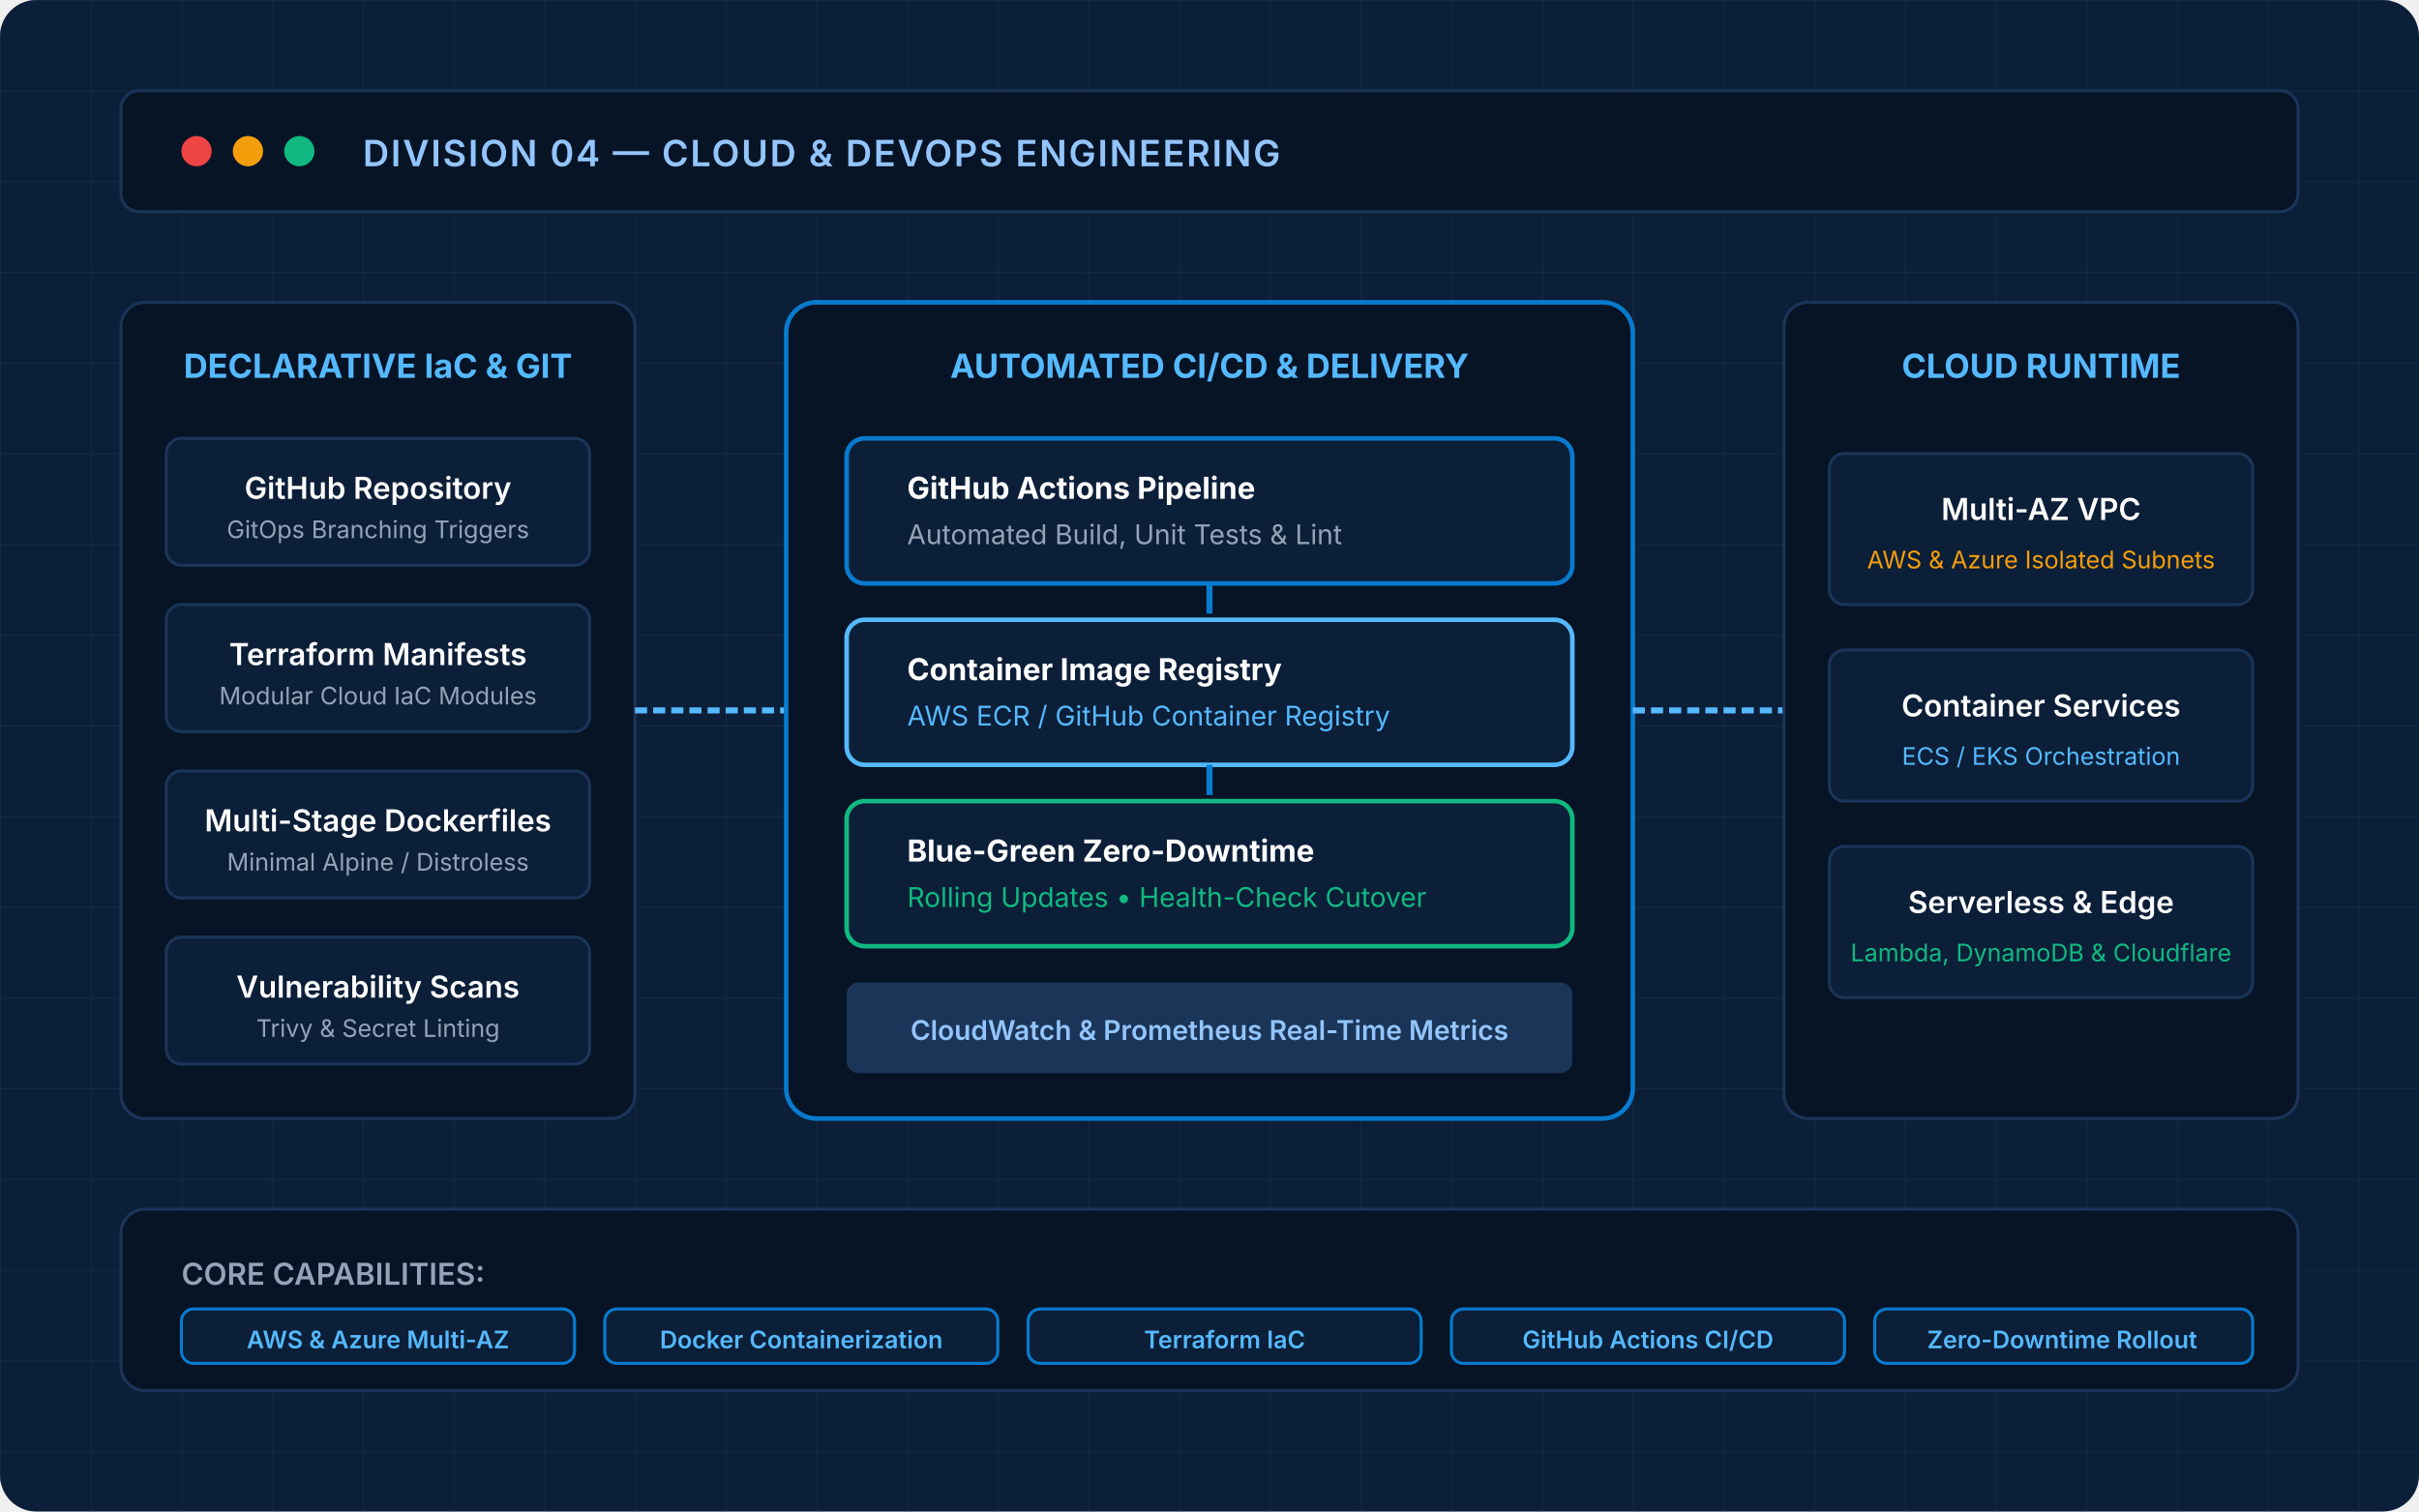
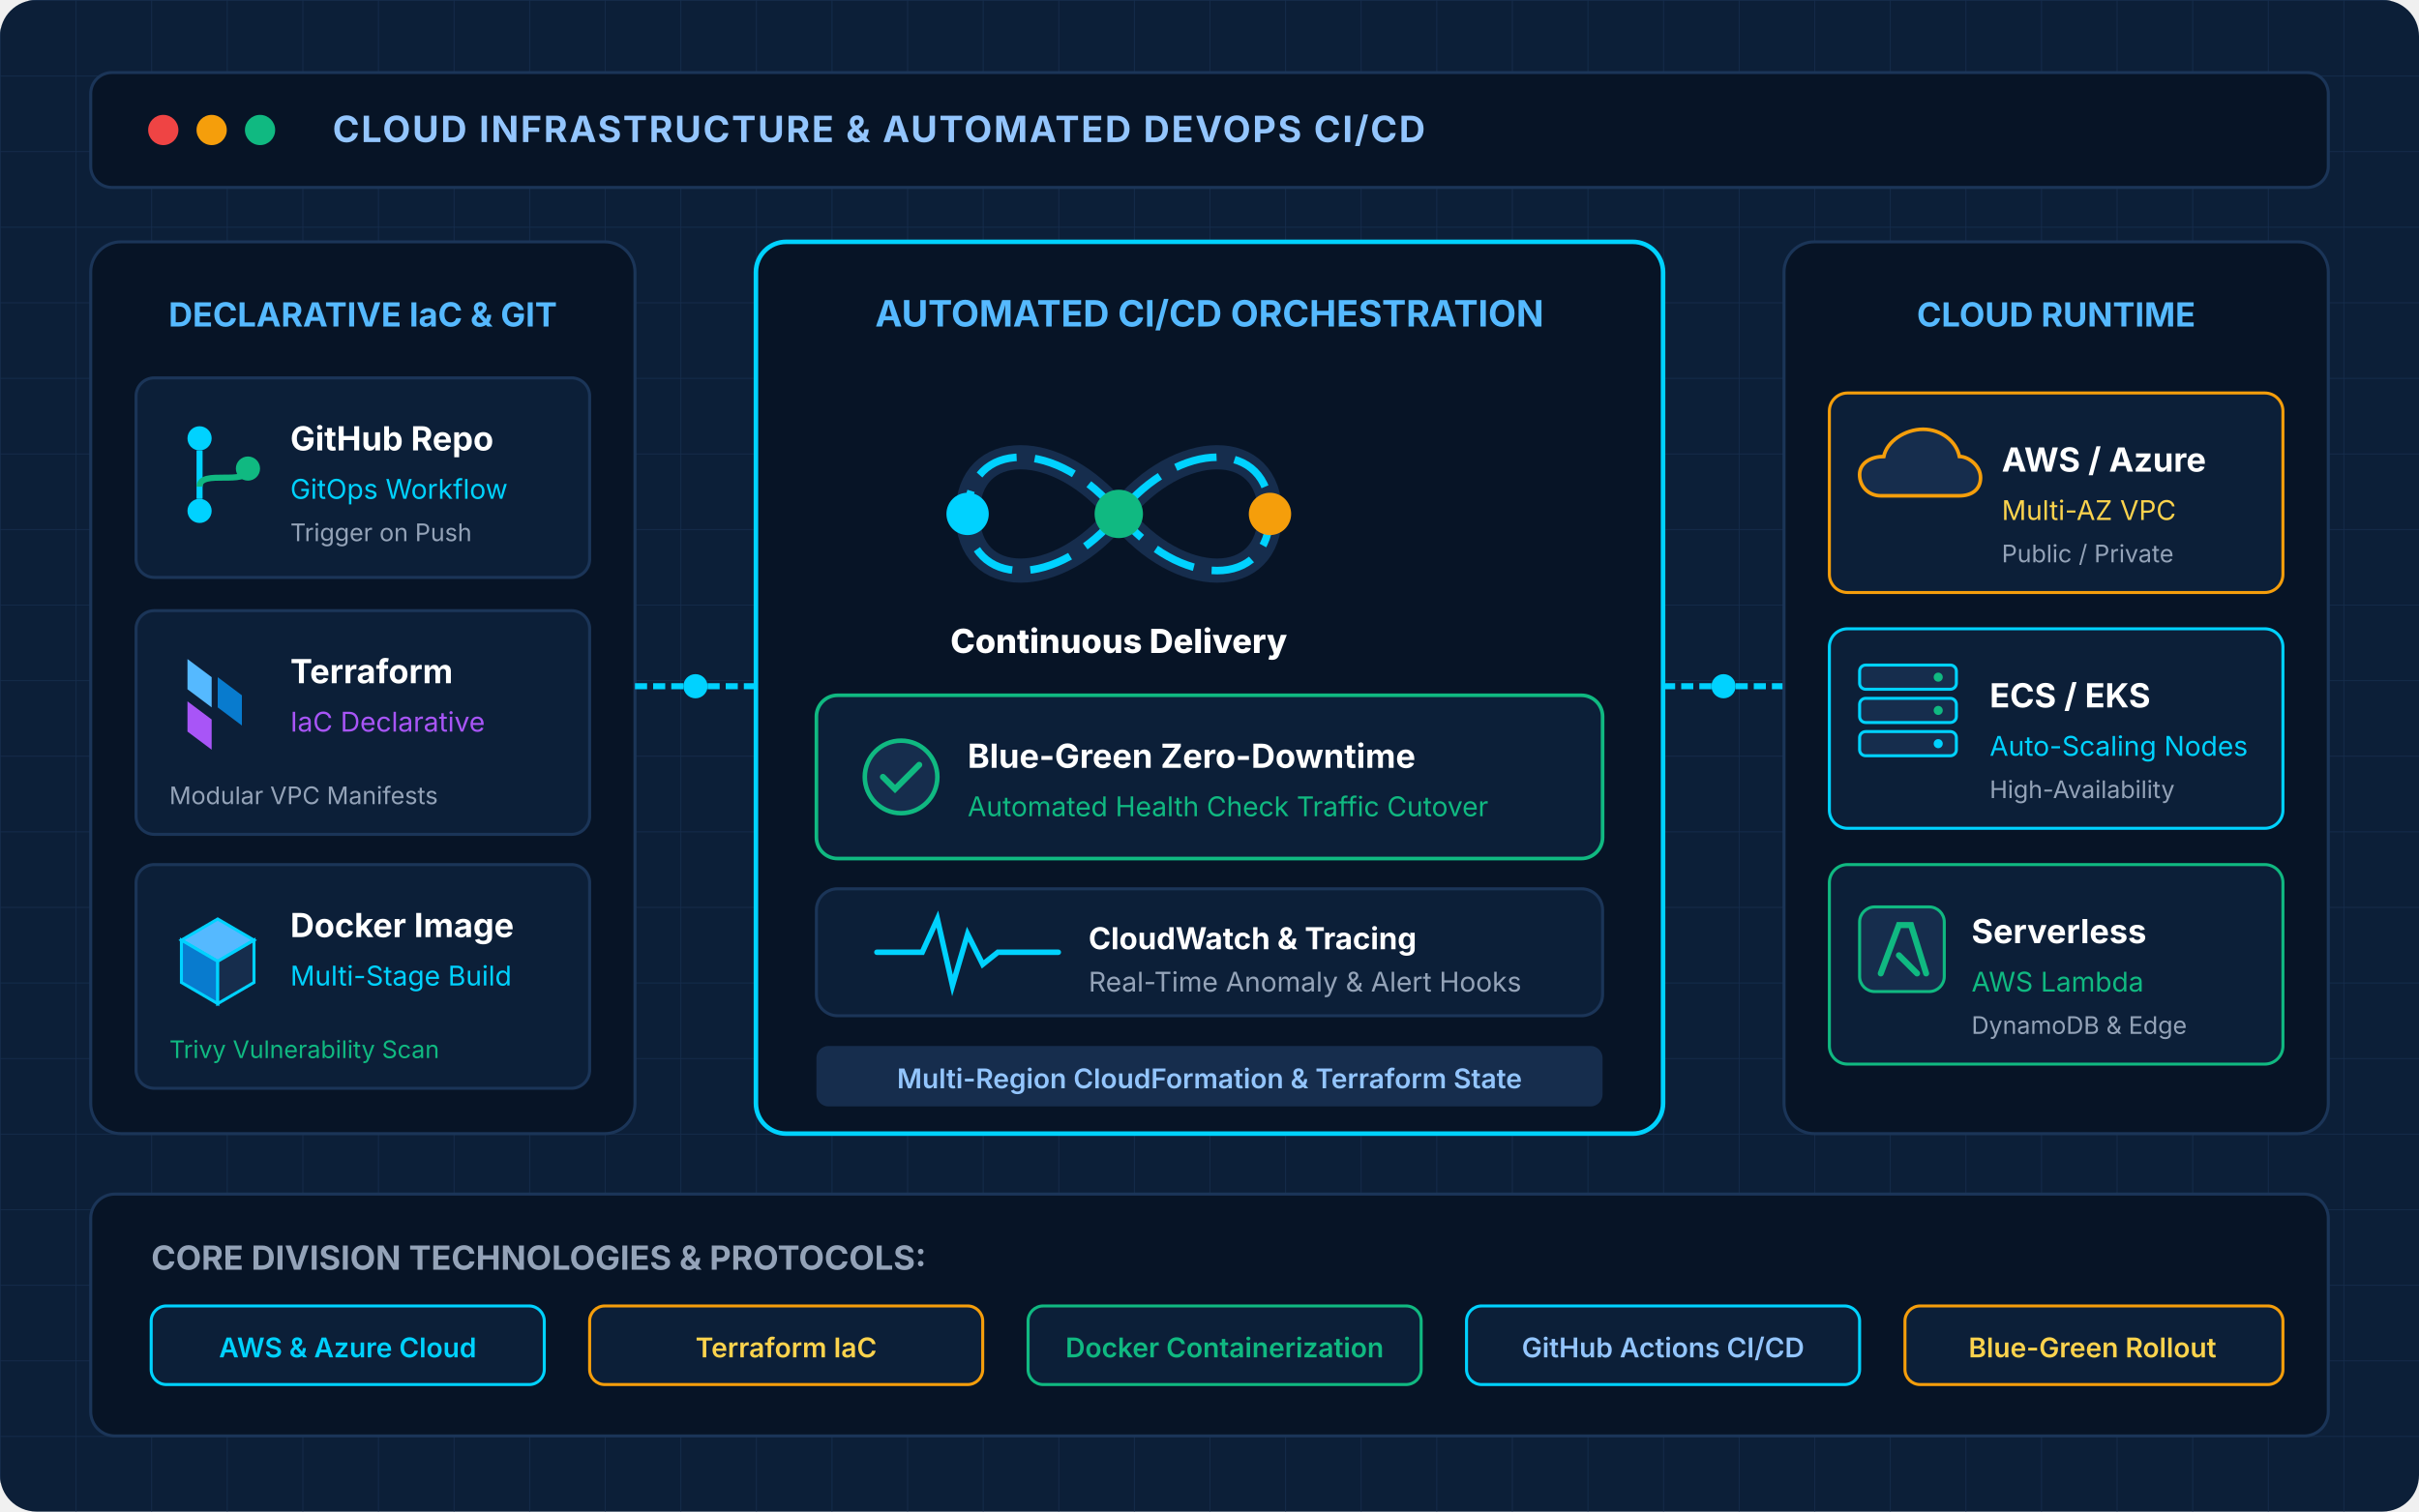
<svg xmlns="http://www.w3.org/2000/svg" viewBox="0 0 800 500" fill="none" class="w-full h-full">
  <rect width="800" height="500" fill="#0C1F38" rx="12" />
  <defs>
-     <pattern id="diagGrid4" width="30" height="30" patternUnits="userSpaceOnUse">
-       <path d="M 30 0 L 0 0 0 30" fill="none" stroke="#1B3558" stroke-width="0.5" stroke-opacity="0.6" />
+     <pattern id="grid4" width="25" height="25" patternUnits="userSpaceOnUse">
+       <path d="M 25 0 L 0 0 0 25" fill="none" stroke="#162D4D" stroke-width="0.5" />
    </pattern>
  </defs>
-   <rect width="800" height="500" fill="url(#diagGrid4)" rx="12" />
-   <rect x="40" y="30" width="720" height="40" rx="6" fill="#071426" stroke="#1B3558" />
-   <circle cx="65" cy="50" r="5" fill="#EF4444" />
-   <circle cx="82" cy="50" r="5" fill="#F59E0B" />
-   <circle cx="99" cy="50" r="5" fill="#10B981" />
-   <text x="120" y="55" fill="#93C5FD" font-family="'Inter', sans-serif" font-size="12" font-weight="600" letter-spacing="0.05em">DIVISION 04 — CLOUD &amp; DEVOPS ENGINEERING</text>
-   <rect x="40" y="100" width="170" height="270" rx="8" fill="#071426" stroke="#1B3558" />
-   <text x="125" y="125" fill="#55B9FF" font-family="'Inter', sans-serif" font-size="11" font-weight="700" text-anchor="middle">DECLARATIVE IaC &amp; GIT</text>
-   <rect x="55" y="145" width="140" height="42" rx="5" fill="#0C1F38" stroke="#1B3558" />
-   <text x="125" y="165" fill="#FFFFFF" font-family="'Inter', sans-serif" font-size="10" font-weight="600" text-anchor="middle">GitHub Repository</text>
-   <text x="125" y="178" fill="#94A3B8" font-family="'Inter', sans-serif" font-size="8" text-anchor="middle">GitOps Branching Triggers</text>
-   <rect x="55" y="200" width="140" height="42" rx="5" fill="#0C1F38" stroke="#1B3558" />
-   <text x="125" y="220" fill="#FFFFFF" font-family="'Inter', sans-serif" font-size="10" font-weight="600" text-anchor="middle">Terraform Manifests</text>
-   <text x="125" y="233" fill="#94A3B8" font-family="'Inter', sans-serif" font-size="8" text-anchor="middle">Modular Cloud IaC Modules</text>
-   <rect x="55" y="255" width="140" height="42" rx="5" fill="#0C1F38" stroke="#1B3558" />
-   <text x="125" y="275" fill="#FFFFFF" font-family="'Inter', sans-serif" font-size="10" font-weight="600" text-anchor="middle">Multi-Stage Dockerfiles</text>
-   <text x="125" y="288" fill="#94A3B8" font-family="'Inter', sans-serif" font-size="8" text-anchor="middle">Minimal Alpine / Distroless</text>
-   <rect x="55" y="310" width="140" height="42" rx="5" fill="#0C1F38" stroke="#1B3558" />
-   <text x="125" y="330" fill="#FFFFFF" font-family="'Inter', sans-serif" font-size="10" font-weight="600" text-anchor="middle">Vulnerability Scans</text>
-   <text x="125" y="343" fill="#94A3B8" font-family="'Inter', sans-serif" font-size="8" text-anchor="middle">Trivy &amp; Secret Linting</text>
-   <path d="M210 235 L260 235" stroke="#55B9FF" stroke-width="2" stroke-dasharray="4 2" />
-   <rect x="260" y="100" width="280" height="270" rx="10" fill="#071426" stroke="#087BCE" stroke-width="1.5" />
-   <text x="400" y="125" fill="#55B9FF" font-family="'Inter', sans-serif" font-size="11" font-weight="700" text-anchor="middle">AUTOMATED CI/CD &amp; DELIVERY</text>
-   <rect x="280" y="145" width="240" height="48" rx="6" fill="#0C1F38" stroke="#087BCE" stroke-width="1.5" />
-   <text x="300" y="165" fill="#FFFFFF" font-family="'Inter', sans-serif" font-size="10" font-weight="700">GitHub Actions Pipeline</text>
-   <text x="300" y="180" fill="#94A3B8" font-family="'Inter', sans-serif" font-size="9">Automated Build, Unit Tests &amp; Lint</text>
-   <path d="M400 193 L400 203" stroke="#087BCE" stroke-width="2" />
-   <rect x="280" y="205" width="240" height="48" rx="6" fill="#0C1F38" stroke="#55B9FF" stroke-width="1.5" />
-   <text x="300" y="225" fill="#FFFFFF" font-family="'Inter', sans-serif" font-size="10" font-weight="700">Container Image Registry</text>
-   <text x="300" y="240" fill="#55B9FF" font-family="'Inter', sans-serif" font-size="9">AWS ECR / GitHub Container Registry</text>
-   <path d="M400 253 L400 263" stroke="#087BCE" stroke-width="2" />
-   <rect x="280" y="265" width="240" height="48" rx="6" fill="#0C1F38" stroke="#10B981" stroke-width="1.5" />
-   <text x="300" y="285" fill="#FFFFFF" font-family="'Inter', sans-serif" font-size="10" font-weight="700">Blue-Green Zero-Downtime</text>
-   <text x="300" y="300" fill="#10B981" font-family="'Inter', sans-serif" font-size="9">Rolling Updates • Health-Check Cutover</text>
-   <rect x="280" y="325" width="240" height="30" rx="4" fill="#1B3558" />
-   <text x="400" y="344" fill="#93C5FD" font-family="'Inter', sans-serif" font-size="9" font-weight="600" text-anchor="middle">CloudWatch &amp; Prometheus Real-Time Metrics</text>
-   <path d="M540 235 L590 235" stroke="#55B9FF" stroke-width="2" stroke-dasharray="4 2" />
-   <rect x="590" y="100" width="170" height="270" rx="8" fill="#071426" stroke="#1B3558" />
-   <text x="675" y="125" fill="#55B9FF" font-family="'Inter', sans-serif" font-size="11" font-weight="700" text-anchor="middle">CLOUD RUNTIME</text>
-   <rect x="605" y="150" width="140" height="50" rx="5" fill="#0C1F38" stroke="#1B3558" />
-   <text x="675" y="172" fill="#FFFFFF" font-family="'Inter', sans-serif" font-size="10" font-weight="600" text-anchor="middle">Multi-AZ VPC</text>
-   <text x="675" y="188" fill="#F59E0B" font-family="'Inter', sans-serif" font-size="8" text-anchor="middle">AWS &amp; Azure Isolated Subnets</text>
-   <rect x="605" y="215" width="140" height="50" rx="5" fill="#0C1F38" stroke="#1B3558" />
-   <text x="675" y="237" fill="#FFFFFF" font-family="'Inter', sans-serif" font-size="10" font-weight="600" text-anchor="middle">Container Services</text>
-   <text x="675" y="253" fill="#55B9FF" font-family="'Inter', sans-serif" font-size="8" text-anchor="middle">ECS / EKS Orchestration</text>
-   <rect x="605" y="280" width="140" height="50" rx="5" fill="#0C1F38" stroke="#1B3558" />
-   <text x="675" y="302" fill="#FFFFFF" font-family="'Inter', sans-serif" font-size="10" font-weight="600" text-anchor="middle">Serverless &amp; Edge</text>
-   <text x="675" y="318" fill="#10B981" font-family="'Inter', sans-serif" font-size="8" text-anchor="middle">Lambda, DynamoDB &amp; Cloudflare</text>
-   <rect x="40" y="400" width="720" height="60" rx="8" fill="#071426" stroke="#1B3558" />
-   <text x="60" y="425" fill="#94A3B8" font-family="'Inter', sans-serif" font-size="10" font-weight="600">CORE CAPABILITIES:</text>
-   <rect x="60" y="433" width="130" height="18" rx="4" fill="#0C1F38" stroke="#087BCE" />
-   <text x="125" y="446" fill="#55B9FF" font-family="'Inter', sans-serif" font-size="8" font-weight="600" text-anchor="middle">AWS &amp; Azure Multi-AZ</text>
-   <rect x="200" y="433" width="130" height="18" rx="4" fill="#0C1F38" stroke="#087BCE" />
-   <text x="265" y="446" fill="#55B9FF" font-family="'Inter', sans-serif" font-size="8" font-weight="600" text-anchor="middle">Docker Containerization</text>
-   <rect x="340" y="433" width="130" height="18" rx="4" fill="#0C1F38" stroke="#087BCE" />
-   <text x="405" y="446" fill="#55B9FF" font-family="'Inter', sans-serif" font-size="8" font-weight="600" text-anchor="middle">Terraform IaC</text>
-   <rect x="480" y="433" width="130" height="18" rx="4" fill="#0C1F38" stroke="#087BCE" />
-   <text x="545" y="446" fill="#55B9FF" font-family="'Inter', sans-serif" font-size="8" font-weight="600" text-anchor="middle">GitHub Actions CI/CD</text>
-   <rect x="620" y="433" width="125" height="18" rx="4" fill="#0C1F38" stroke="#087BCE" />
-   <text x="682" y="446" fill="#55B9FF" font-family="'Inter', sans-serif" font-size="8" font-weight="600" text-anchor="middle">Zero-Downtime Rollout</text>
+   <rect width="800" height="500" fill="url(#grid4)" rx="12" />
+   <rect x="30" y="24" width="740" height="38" rx="7" fill="#071426" stroke="#1B3558" />
+   <circle cx="54" cy="43" r="5" fill="#EF4444" />
+   <circle cx="70" cy="43" r="5" fill="#F59E0B" />
+   <circle cx="86" cy="43" r="5" fill="#10B981" />
+   <text x="110" y="47" fill="#93C5FD" font-family="'Inter', sans-serif" font-size="12" font-weight="700" letter-spacing="0.05em">CLOUD INFRASTRUCTURE &amp; AUTOMATED DEVOPS CI/CD</text>
+   <rect x="30" y="80" width="180" height="295" rx="10" fill="#071426" stroke="#1B3558" />
+   <text x="120" y="108" fill="#55B9FF" font-family="'Inter', sans-serif" font-size="11" font-weight="700" text-anchor="middle">DECLARATIVE IaC &amp; GIT</text>
+   <rect x="45" y="125" width="150" height="66" rx="6" fill="#0C1F38" stroke="#1B3558" />
+   <g transform="translate(56, 137)">
+     <circle cx="10" cy="8" r="4" fill="#00D2FF" />
+     <circle cx="10" cy="32" r="4" fill="#00D2FF" />
+     <circle cx="26" cy="18" r="4" fill="#10B981" />
+     <line x1="10" y1="12" x2="10" y2="28" stroke="#00D2FF" stroke-width="2" />
+     <path d="M10 24 C10 18, 26 24, 26 18" fill="none" stroke="#10B981" stroke-width="2" />
+   </g>
+   <text x="96" y="149" fill="#FFFFFF" font-family="'Inter', sans-serif" font-size="11" font-weight="700">GitHub Repo</text>
+   <text x="96" y="165" fill="#00D2FF" font-family="'Inter', sans-serif" font-size="9">GitOps Workflow</text>
+   <text x="96" y="179" fill="#94A3B8" font-family="'Inter', sans-serif" font-size="8">Trigger on Push</text>
+   <rect x="45" y="202" width="150" height="74" rx="6" fill="#0C1F38" stroke="#1B3558" />
+   <g transform="translate(56, 216)">
+     <polygon points="6,2 14,8 14,18 6,12" fill="#55B9FF" />
+     <polygon points="16,8 24,14 24,24 16,18" fill="#087BCE" />
+     <polygon points="6,16 14,22 14,32 6,26" fill="#A855F7" />
+   </g>
+   <text x="96" y="226" fill="#FFFFFF" font-family="'Inter', sans-serif" font-size="11" font-weight="700">Terraform</text>
+   <text x="96" y="242" fill="#A855F7" font-family="'Inter', sans-serif" font-size="9">IaC Declarative</text>
+   <text x="56" y="266" fill="#94A3B8" font-family="'Inter', sans-serif" font-size="8">Modular VPC Manifests</text>
+   <rect x="45" y="286" width="150" height="74" rx="6" fill="#0C1F38" stroke="#1B3558" />
+   <g transform="translate(56, 300)">
+     <polygon points="16,4 28,11 16,18 4,11" fill="#55B9FF" stroke="#00D2FF" stroke-width="1" />
+     <polygon points="4,11 16,18 16,32 4,25" fill="#087BCE" stroke="#00D2FF" stroke-width="1" />
+     <polygon points="28,11 16,18 16,32 28,25" fill="#162D4D" stroke="#00D2FF" stroke-width="1" />
+   </g>
+   <text x="96" y="310" fill="#FFFFFF" font-family="'Inter', sans-serif" font-size="11" font-weight="700">Docker Image</text>
+   <text x="96" y="326" fill="#00D2FF" font-family="'Inter', sans-serif" font-size="9">Multi-Stage Build</text>
+   <text x="56" y="350" fill="#10B981" font-family="'Inter', sans-serif" font-size="8">Trivy Vulnerability Scan</text>
+   <path d="M210 227 L250 227" stroke="#00D2FF" stroke-width="2" stroke-dasharray="4 2" />
+   <circle cx="230" cy="227" r="4" fill="#00D2FF" />
+   <rect x="250" y="80" width="300" height="295" rx="10" fill="#071426" stroke="#00D2FF" stroke-width="1.5" />
+   <text x="400" y="108" fill="#55B9FF" font-family="'Inter', sans-serif" font-size="12" font-weight="700" text-anchor="middle">AUTOMATED CI/CD ORCHESTRATION</text>
+   <g transform="translate(320, 130)">
+     <path d="M50 40 C30 15, 0 15, 0 40 C0 65, 30 65, 50 40 C70 15, 100 15, 100 40 C100 65, 70 65, 50 40 Z" fill="none" stroke="#162D4D" stroke-width="8" stroke-linecap="round" />
+     <path d="M50 40 C30 15, 0 15, 0 40 C0 65, 30 65, 50 40 C70 15, 100 15, 100 40 C100 65, 70 65, 50 40 Z" fill="none" stroke="#00D2FF" stroke-width="2.5" stroke-dasharray="14 6" />
+     <circle cx="0" cy="40" r="7" fill="#00D2FF" />
+     <circle cx="50" cy="40" r="8" fill="#10B981" />
+     <circle cx="100" cy="40" r="7" fill="#F59E0B" />
+     <text x="50" y="86" fill="#FFFFFF" font-family="'Inter', sans-serif" font-size="11" font-weight="800" text-anchor="middle">Continuous Delivery</text>
+   </g>
+   <g transform="translate(270, 230)">
+     <rect width="260" height="54" rx="7" fill="#0C1F38" stroke="#10B981" stroke-width="1.2" />
+     <circle cx="28" cy="27" r="12" fill="#162D4D" stroke="#10B981" stroke-width="1.5" />
+     <path d="M22 27 L26 31 L34 23" fill="none" stroke="#10B981" stroke-width="2" stroke-linecap="round" />
+     <text x="50" y="24" fill="#FFFFFF" font-family="'Inter', sans-serif" font-size="11" font-weight="700">Blue-Green Zero-Downtime</text>
+     <text x="50" y="40" fill="#10B981" font-family="'Inter', sans-serif" font-size="9">Automated Health Check Traffic Cutover</text>
+   </g>
+   <g transform="translate(270, 294)">
+     <rect width="260" height="42" rx="7" fill="#0C1F38" stroke="#1B3558" />
+     <path d="M20 21 L35 21 L40 10 L45 32 L50 15 L55 25 L60 21 L80 21" fill="none" stroke="#00D2FF" stroke-width="1.8" stroke-linecap="round" />
+     <text x="90" y="20" fill="#FFFFFF" font-family="'Inter', sans-serif" font-size="10" font-weight="700">CloudWatch &amp; Tracing</text>
+     <text x="90" y="34" fill="#94A3B8" font-family="'Inter', sans-serif" font-size="9">Real-Time Anomaly &amp; Alert Hooks</text>
+   </g>
+   <rect x="270" y="346" width="260" height="20" rx="4" fill="#162D4D" />
+   <text x="400" y="360" fill="#93C5FD" font-family="'Inter', sans-serif" font-size="9" font-weight="600" text-anchor="middle">Multi-Region CloudFormation &amp; Terraform State</text>
+   <path d="M550 227 L590 227" stroke="#00D2FF" stroke-width="2" stroke-dasharray="4 2" />
+   <circle cx="570" cy="227" r="4" fill="#00D2FF" />
+   <rect x="590" y="80" width="180" height="295" rx="10" fill="#071426" stroke="#1B3558" />
+   <text x="680" y="108" fill="#55B9FF" font-family="'Inter', sans-serif" font-size="11" font-weight="700" text-anchor="middle">CLOUD RUNTIME</text>
+   <rect x="605" y="130" width="150" height="66" rx="6" fill="#0C1F38" stroke="#F59E0B" />
+   <g transform="translate(615, 142)">
+     <path d="M7 22 C3 22, 0 19, 0 15 C0 11, 4 9, 8 9 C9 4, 15 0, 21 0 C27 0, 32 4, 33 9 C36 9, 40 12, 40 16 C40 20, 37 22, 33 22 Z" fill="#162D4D" stroke="#F59E0B" stroke-width="1.2" />
+   </g>
+   <text x="662" y="156" fill="#FFFFFF" font-family="'Inter', sans-serif" font-size="11" font-weight="700">AWS / Azure</text>
+   <text x="662" y="172" fill="#FCD34D" font-family="'Inter', sans-serif" font-size="9">Multi-AZ VPC</text>
+   <text x="662" y="186" fill="#94A3B8" font-family="'Inter', sans-serif" font-size="8">Public / Private</text>
+   <rect x="605" y="208" width="150" height="66" rx="6" fill="#0C1F38" stroke="#00D2FF" />
+   <g transform="translate(615, 220)">
+     <rect width="32" height="8" rx="2" fill="#162D4D" stroke="#00D2FF" stroke-width="1" />
+     <circle cx="26" cy="4" r="1.5" fill="#10B981" />
+     <rect y="11" width="32" height="8" rx="2" fill="#162D4D" stroke="#00D2FF" stroke-width="1" />
+     <circle cx="26" cy="15" r="1.5" fill="#10B981" />
+     <rect y="22" width="32" height="8" rx="2" fill="#162D4D" stroke="#00D2FF" stroke-width="1" />
+     <circle cx="26" cy="26" r="1.5" fill="#00D2FF" />
+   </g>
+   <text x="658" y="234" fill="#FFFFFF" font-family="'Inter', sans-serif" font-size="11" font-weight="700">ECS / EKS</text>
+   <text x="658" y="250" fill="#00D2FF" font-family="'Inter', sans-serif" font-size="9">Auto-Scaling Nodes</text>
+   <text x="658" y="264" fill="#94A3B8" font-family="'Inter', sans-serif" font-size="8">High-Availability</text>
+   <rect x="605" y="286" width="150" height="66" rx="6" fill="#0C1F38" stroke="#10B981" />
+   <g transform="translate(615, 300)">
+     <rect width="28" height="28" rx="5" fill="#162D4D" stroke="#10B981" stroke-width="1" />
+     <path d="M7 22 L13 6 L17 6 L22 22 M13 16 L19 22" fill="none" stroke="#10B981" stroke-width="2" stroke-linecap="round" />
+   </g>
+   <text x="652" y="312" fill="#FFFFFF" font-family="'Inter', sans-serif" font-size="11" font-weight="700">Serverless</text>
+   <text x="652" y="328" fill="#10B981" font-family="'Inter', sans-serif" font-size="9">AWS Lambda</text>
+   <text x="652" y="342" fill="#94A3B8" font-family="'Inter', sans-serif" font-size="8">DynamoDB &amp; Edge</text>
+   <rect x="30" y="395" width="740" height="80" rx="8" fill="#071426" stroke="#1B3558" />
+   <text x="50" y="420" fill="#94A3B8" font-family="'Inter', sans-serif" font-size="11" font-weight="700">CORE DIVISION TECHNOLOGIES &amp; PROTOCOLS:</text>
+   <rect x="50" y="432" width="130" height="26" rx="5" fill="#0C1F38" stroke="#00D2FF" />
+   <text x="115" y="449" fill="#00D2FF" font-family="'Inter', sans-serif" font-size="9" font-weight="600" text-anchor="middle">AWS &amp; Azure Cloud</text>
+   <rect x="195" y="432" width="130" height="26" rx="5" fill="#0C1F38" stroke="#F59E0B" />
+   <text x="260" y="449" fill="#FCD34D" font-family="'Inter', sans-serif" font-size="9" font-weight="600" text-anchor="middle">Terraform IaC</text>
+   <rect x="340" y="432" width="130" height="26" rx="5" fill="#0C1F38" stroke="#10B981" />
+   <text x="405" y="449" fill="#10B981" font-family="'Inter', sans-serif" font-size="9" font-weight="600" text-anchor="middle">Docker Containerization</text>
+   <rect x="485" y="432" width="130" height="26" rx="5" fill="#0C1F38" stroke="#00D2FF" />
+   <text x="550" y="449" fill="#93C5FD" font-family="'Inter', sans-serif" font-size="9" font-weight="600" text-anchor="middle">GitHub Actions CI/CD</text>
+   <rect x="630" y="432" width="125" height="26" rx="5" fill="#0C1F38" stroke="#F59E0B" />
+   <text x="692" y="449" fill="#FCD34D" font-family="'Inter', sans-serif" font-size="9" font-weight="600" text-anchor="middle">Blue-Green Rollout</text>
</svg>
